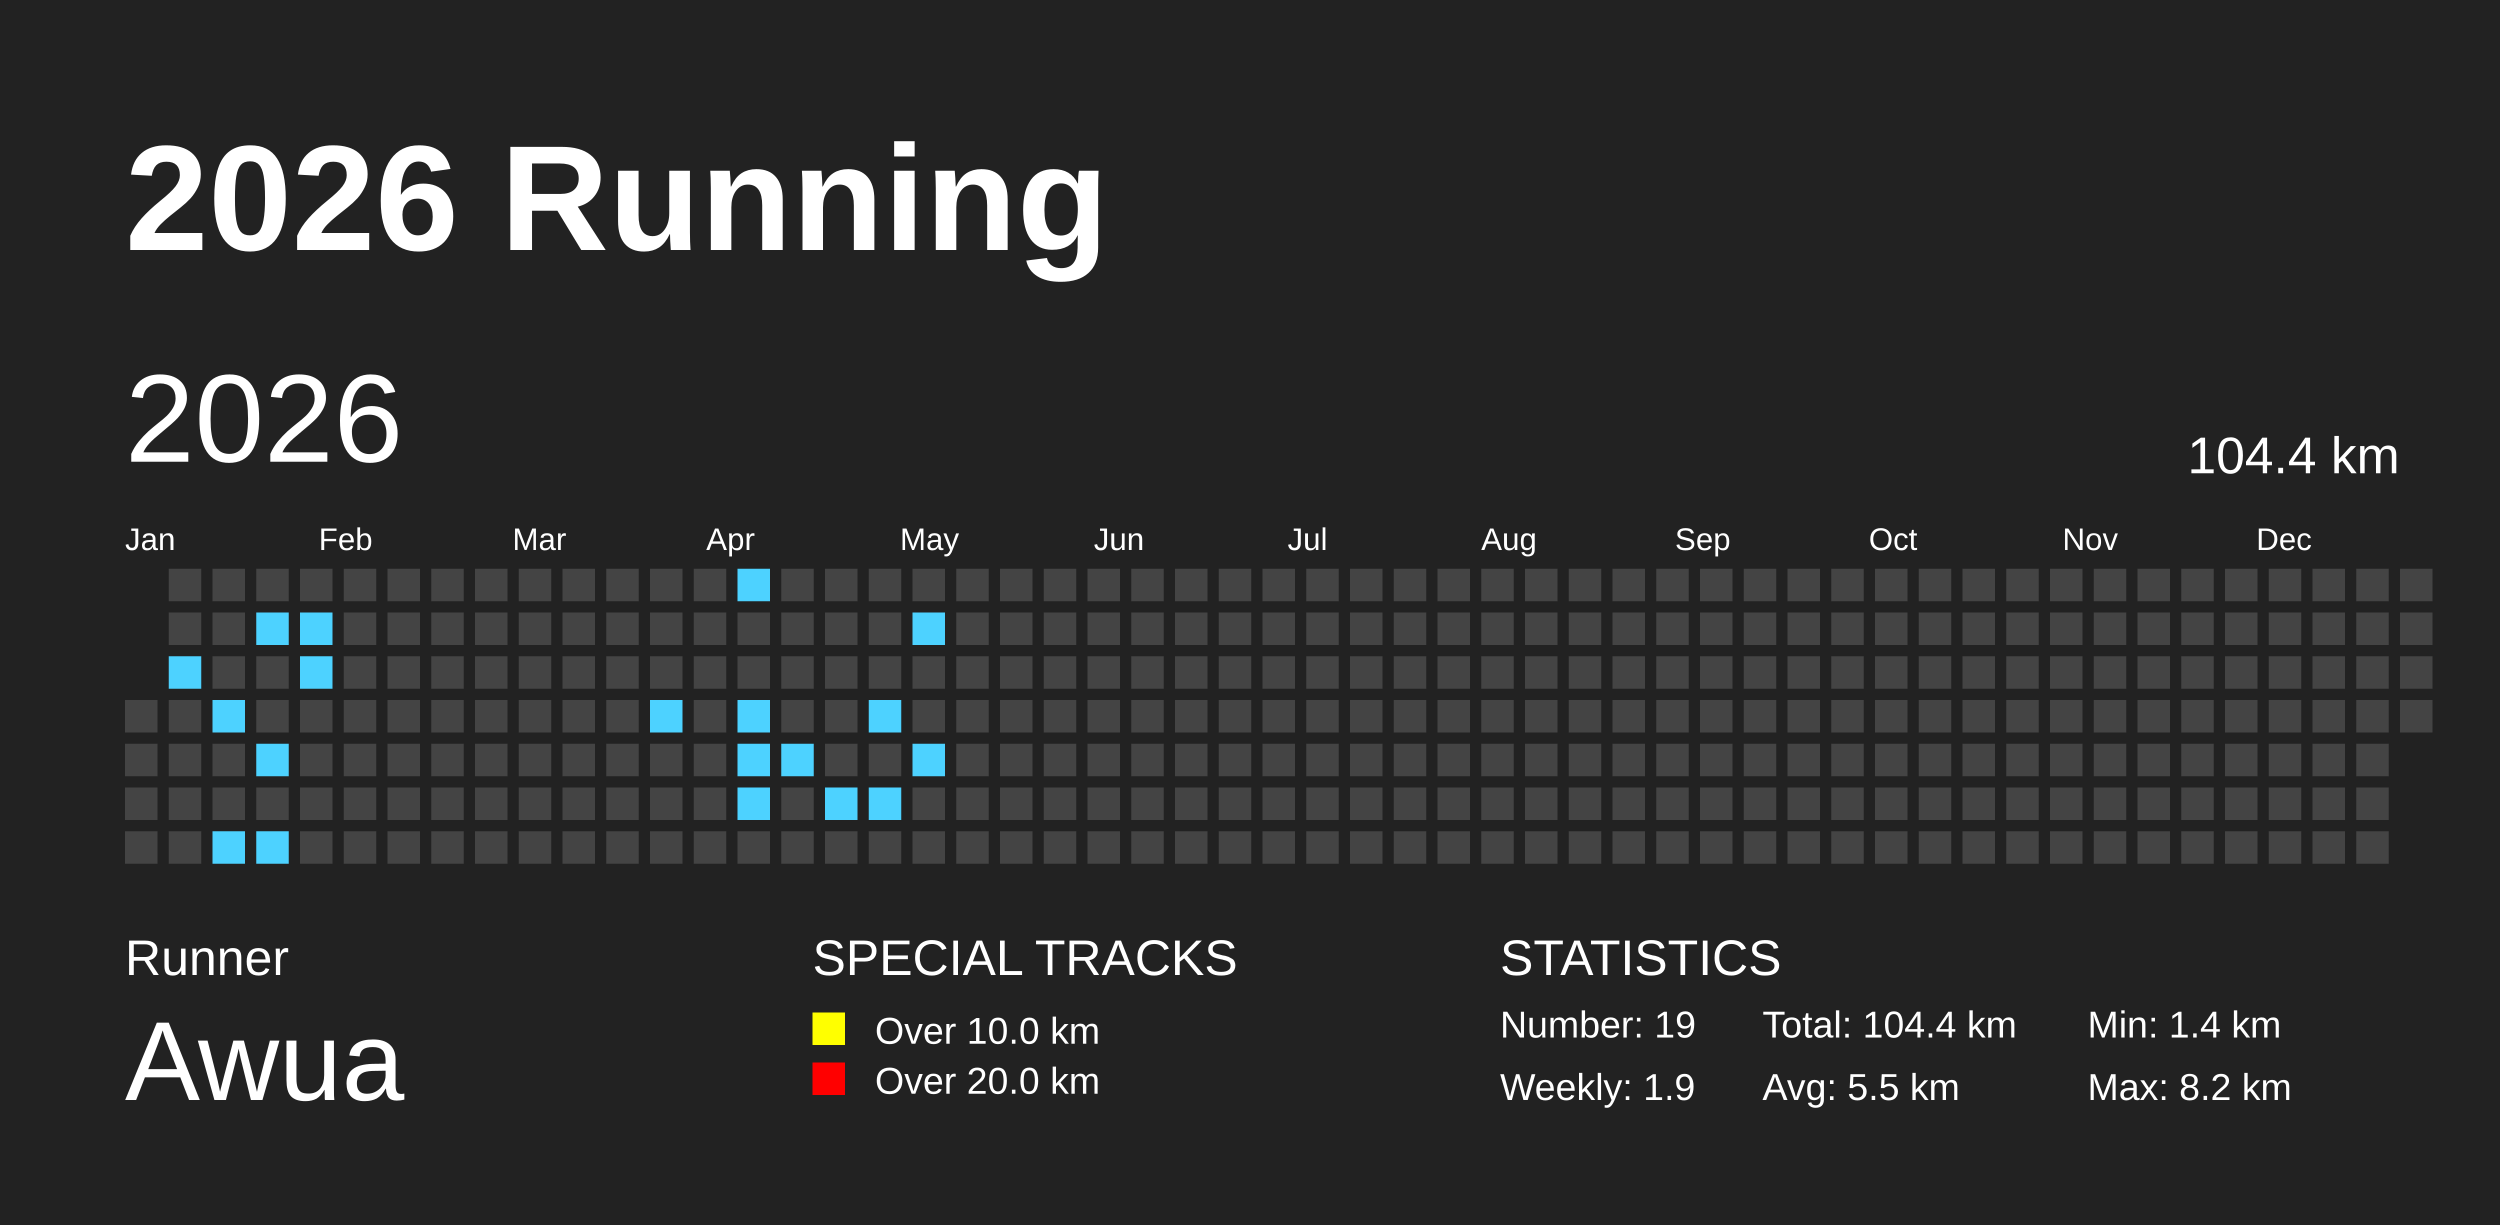
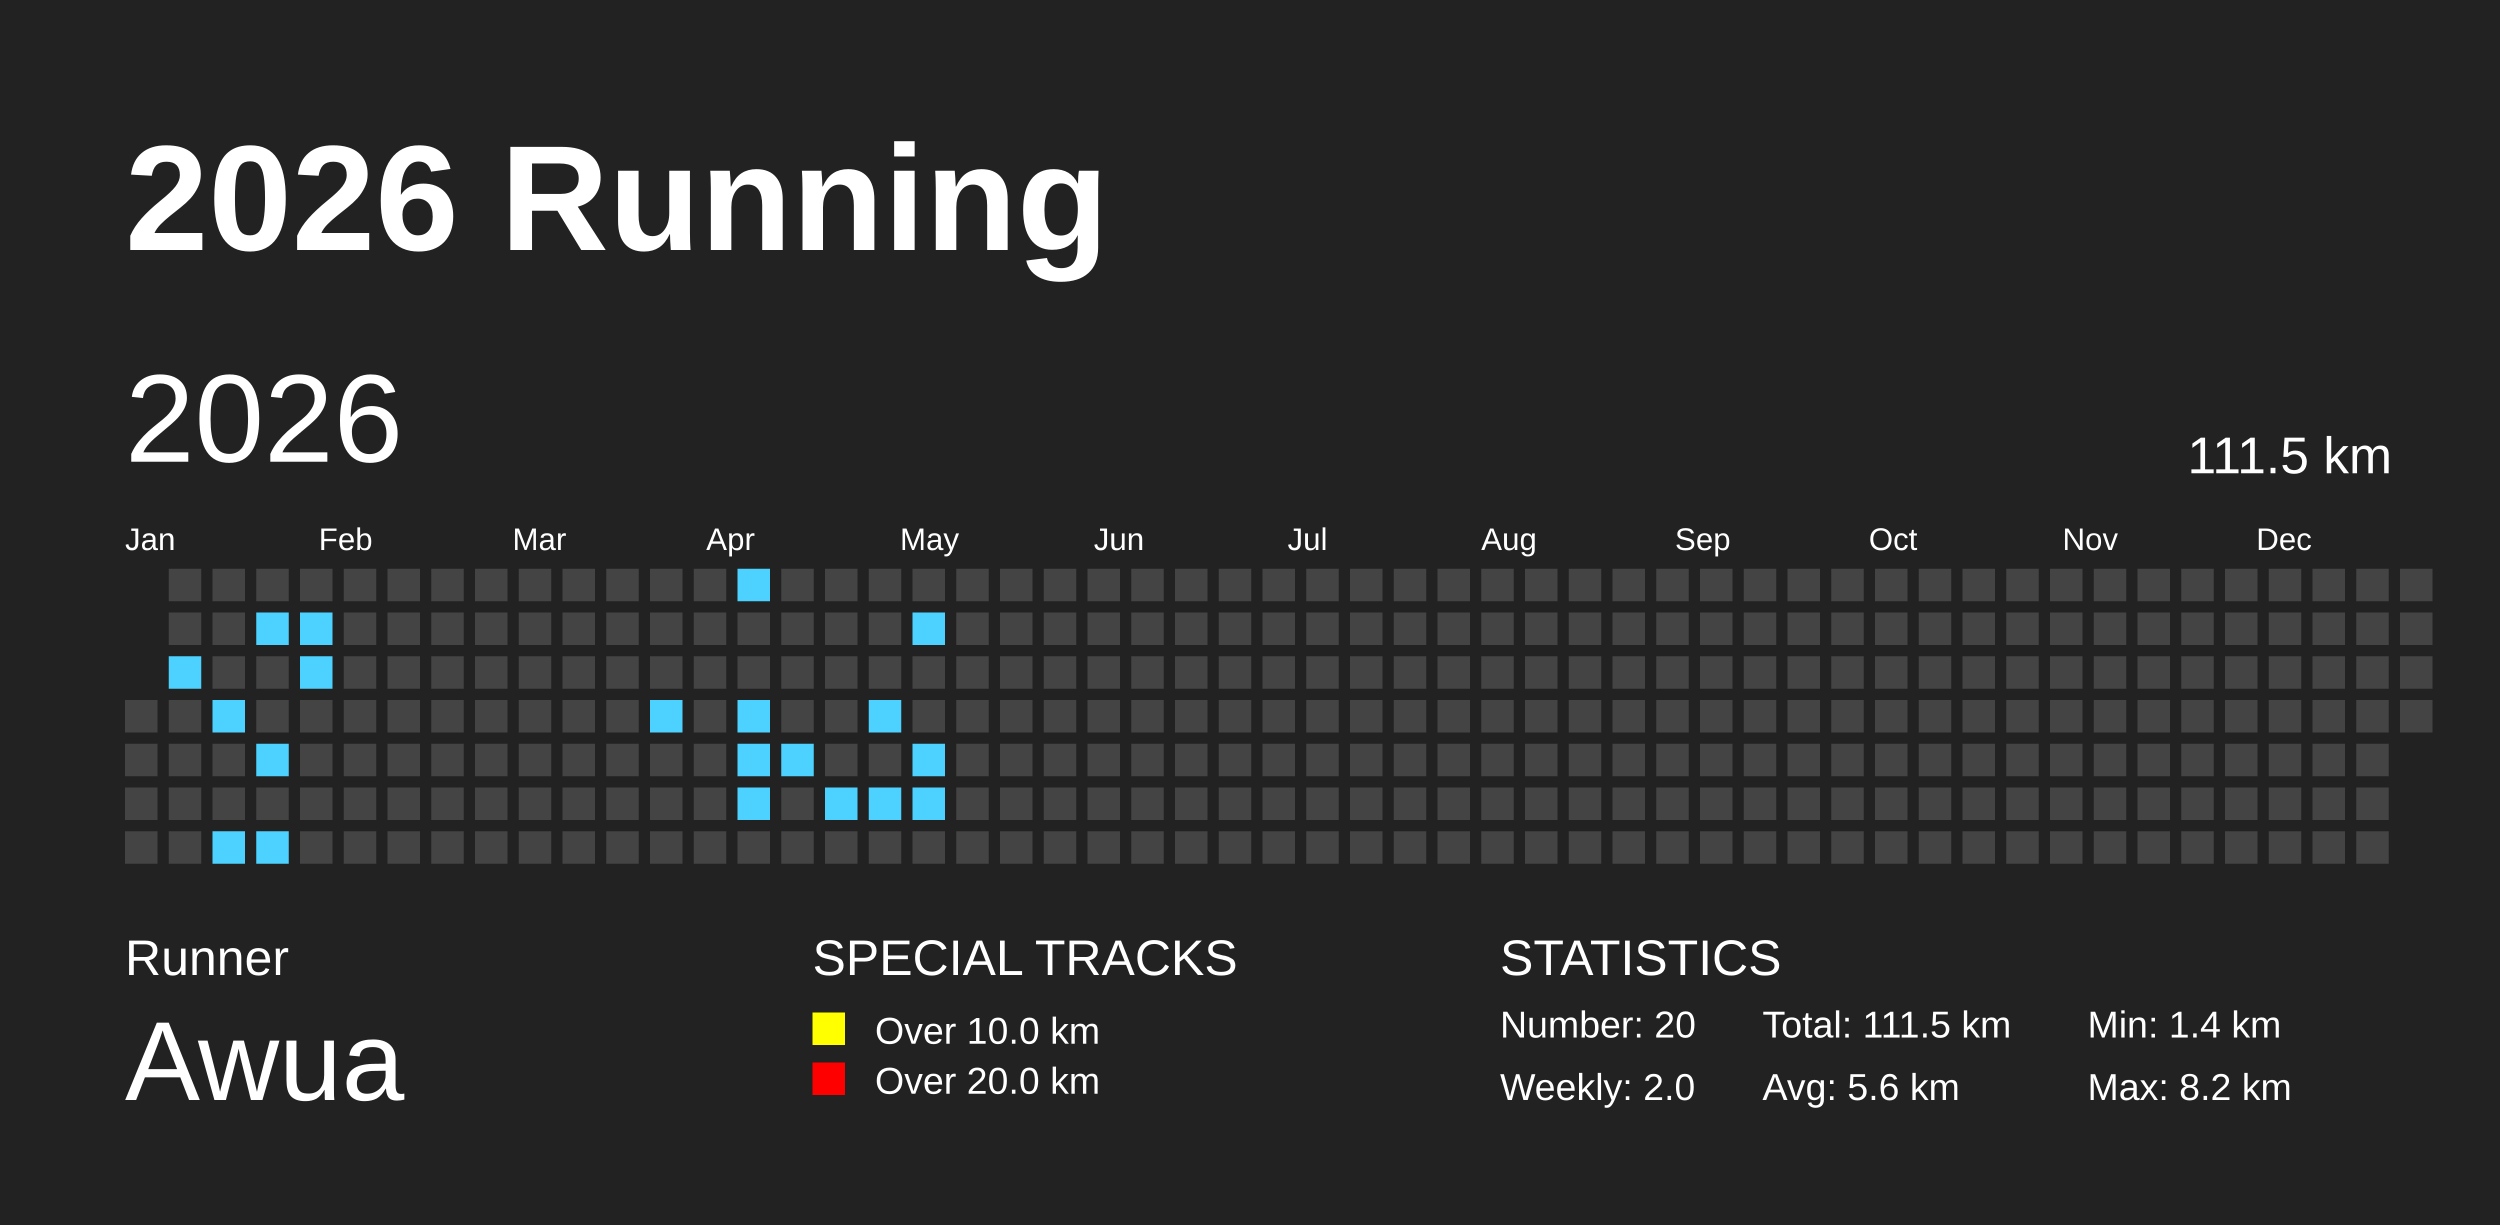
<svg xmlns="http://www.w3.org/2000/svg" baseProfile="full" height="98mm" version="1.1" viewBox="0,0,200,98" width="200mm">
  <defs />
  <rect fill="#222222" height="98" width="200" x="0" y="0" />
  <text fill="#FFFFFF" style="font-size:12px; font-family:Arial; font-weight:bold;" x="10" y="20">2026 Running</text>
  <text fill="#FFFFFF" style="font-size:4px; font-family:Arial" x="10" y="78">Runner</text>
  <text fill="#FFFFFF" style="font-size:9px; font-family:Arial" x="10" y="88">Awua</text>
  <text fill="#FFFFFF" style="font-size:4px; font-family:Arial" x="65" y="78">SPECIAL TRACKS</text>
  <rect fill="yellow" height="2.6" width="2.6" x="65" y="81" />
  <text fill="#FFFFFF" style="font-size:3px; font-family:Arial" x="70" y="83.5">Over 10.0 km</text>
  <rect fill="red" height="2.6" width="2.6" x="65" y="85" />
  <text fill="#FFFFFF" style="font-size:3px; font-family:Arial" x="70" y="87.5">Over 20.0 km</text>
  <text fill="#FFFFFF" style="font-size:4px; font-family:Arial" x="120" y="78">STATISTICS</text>
-   <text fill="#FFFFFF" style="font-size:3px; font-family:Arial" x="120" y="83">Number: 19</text>
-   <text fill="#FFFFFF" style="font-size:3px; font-family:Arial" x="120" y="88">Weekly: 1.9</text>
-   <text fill="#FFFFFF" style="font-size:3px; font-family:Arial" x="141" y="83">Total: 104.4 km</text>
-   <text fill="#FFFFFF" style="font-size:3px; font-family:Arial" x="141" y="88">Avg: 5.5 km</text>
+   <text fill="#FFFFFF" style="font-size:3px; font-family:Arial" x="120" y="83">Number: 20</text>
+   <text fill="#FFFFFF" style="font-size:3px; font-family:Arial" x="120" y="88">Weekly: 2.0</text>
+   <text fill="#FFFFFF" style="font-size:3px; font-family:Arial" x="141" y="83">Total: 111.5 km</text>
+   <text fill="#FFFFFF" style="font-size:3px; font-family:Arial" x="141" y="88">Avg: 5.6 km</text>
  <text fill="#FFFFFF" style="font-size:3px; font-family:Arial" x="167" y="83">Min: 1.4 km</text>
  <text fill="#FFFFFF" style="font-size:3px; font-family:Arial" x="167" y="88">Max: 8.2 km</text>
  <text dominant-baseline="hanging" fill="#FFFFFF" style="font-size:10.0px; font-family:Arial;" x="10" y="30">2026</text>
-   <text dominant-baseline="hanging" fill="#FFFFFF" style="font-size:4.125px; font-family:Arial;" x="175" y="35">104.4 km</text>
+   <text dominant-baseline="hanging" fill="#FFFFFF" style="font-size:4.125px; font-family:Arial;" x="175" y="35">111.5 km</text>
  <text fill="#FFFFFF" style="font-size:2.5px; font-family:Arial" x="10.0" y="44">Jan</text>
  <text fill="#FFFFFF" style="font-size:2.5px; font-family:Arial" x="25.5" y="44">Feb</text>
  <text fill="#FFFFFF" style="font-size:2.5px; font-family:Arial" x="41.0" y="44">Mar</text>
  <text fill="#FFFFFF" style="font-size:2.5px; font-family:Arial" x="56.5" y="44">Apr</text>
  <text fill="#FFFFFF" style="font-size:2.5px; font-family:Arial" x="72.0" y="44">May</text>
  <text fill="#FFFFFF" style="font-size:2.5px; font-family:Arial" x="87.5" y="44">Jun</text>
  <text fill="#FFFFFF" style="font-size:2.5px; font-family:Arial" x="103.0" y="44">Jul</text>
  <text fill="#FFFFFF" style="font-size:2.5px; font-family:Arial" x="118.5" y="44">Aug</text>
  <text fill="#FFFFFF" style="font-size:2.5px; font-family:Arial" x="134.0" y="44">Sep</text>
  <text fill="#FFFFFF" style="font-size:2.5px; font-family:Arial" x="149.5" y="44">Oct</text>
  <text fill="#FFFFFF" style="font-size:2.5px; font-family:Arial" x="165.0" y="44">Nov</text>
  <text fill="#FFFFFF" style="font-size:2.5px; font-family:Arial" x="180.5" y="44">Dec</text>
  <rect fill="#444444" height="2.6" width="2.6" x="10.0" y="56.0" />
  <rect fill="#444444" height="2.6" width="2.6" x="10.0" y="59.5" />
  <rect fill="#444444" height="2.6" width="2.6" x="10.0" y="63.0" />
  <rect fill="#444444" height="2.6" width="2.6" x="10.0" y="66.5" />
  <rect fill="#444444" height="2.6" width="2.6" x="13.5" y="45.5" />
  <rect fill="#444444" height="2.6" width="2.6" x="13.5" y="49.0" />
  <rect fill="#4DD2FF" height="2.6" width="2.6" x="13.5" y="52.5" />
  <rect fill="#444444" height="2.6" width="2.6" x="13.5" y="56.0" />
  <rect fill="#444444" height="2.6" width="2.6" x="13.5" y="59.5" />
  <rect fill="#444444" height="2.6" width="2.6" x="13.5" y="63.0" />
  <rect fill="#444444" height="2.6" width="2.6" x="13.5" y="66.5" />
  <rect fill="#444444" height="2.6" width="2.6" x="17.0" y="45.5" />
  <rect fill="#444444" height="2.6" width="2.6" x="17.0" y="49.0" />
  <rect fill="#444444" height="2.6" width="2.6" x="17.0" y="52.5" />
  <rect fill="#4DD2FF" height="2.6" width="2.6" x="17.0" y="56.0" />
  <rect fill="#444444" height="2.6" width="2.6" x="17.0" y="59.5" />
  <rect fill="#444444" height="2.6" width="2.6" x="17.0" y="63.0" />
  <rect fill="#4DD2FF" height="2.6" width="2.6" x="17.0" y="66.5" />
  <rect fill="#444444" height="2.6" width="2.6" x="20.5" y="45.5" />
  <rect fill="#4DD2FF" height="2.6" width="2.6" x="20.5" y="49.0" />
  <rect fill="#444444" height="2.6" width="2.6" x="20.5" y="52.5" />
  <rect fill="#444444" height="2.6" width="2.6" x="20.5" y="56.0" />
  <rect fill="#4DD2FF" height="2.6" width="2.6" x="20.5" y="59.5" />
  <rect fill="#444444" height="2.6" width="2.6" x="20.5" y="63.0" />
  <rect fill="#4DD2FF" height="2.6" width="2.6" x="20.5" y="66.5" />
  <rect fill="#444444" height="2.6" width="2.6" x="24.0" y="45.5" />
  <rect fill="#4DD2FF" height="2.6" width="2.6" x="24.0" y="49.0" />
  <rect fill="#4DD2FF" height="2.6" width="2.6" x="24.0" y="52.5" />
  <rect fill="#444444" height="2.6" width="2.6" x="24.0" y="56.0" />
  <rect fill="#444444" height="2.6" width="2.6" x="24.0" y="59.5" />
  <rect fill="#444444" height="2.6" width="2.6" x="24.0" y="63.0" />
  <rect fill="#444444" height="2.6" width="2.6" x="24.0" y="66.5" />
  <rect fill="#444444" height="2.6" width="2.6" x="27.5" y="45.5" />
  <rect fill="#444444" height="2.6" width="2.6" x="27.5" y="49.0" />
  <rect fill="#444444" height="2.6" width="2.6" x="27.5" y="52.5" />
  <rect fill="#444444" height="2.6" width="2.6" x="27.5" y="56.0" />
  <rect fill="#444444" height="2.6" width="2.6" x="27.5" y="59.5" />
  <rect fill="#444444" height="2.6" width="2.6" x="27.5" y="63.0" />
  <rect fill="#444444" height="2.6" width="2.6" x="27.5" y="66.5" />
  <rect fill="#444444" height="2.6" width="2.6" x="31.0" y="45.5" />
  <rect fill="#444444" height="2.6" width="2.6" x="31.0" y="49.0" />
  <rect fill="#444444" height="2.6" width="2.6" x="31.0" y="52.5" />
  <rect fill="#444444" height="2.6" width="2.6" x="31.0" y="56.0" />
  <rect fill="#444444" height="2.6" width="2.6" x="31.0" y="59.5" />
  <rect fill="#444444" height="2.6" width="2.6" x="31.0" y="63.0" />
  <rect fill="#444444" height="2.6" width="2.6" x="31.0" y="66.5" />
  <rect fill="#444444" height="2.6" width="2.6" x="34.5" y="45.5" />
  <rect fill="#444444" height="2.6" width="2.6" x="34.5" y="49.0" />
  <rect fill="#444444" height="2.6" width="2.6" x="34.5" y="52.5" />
  <rect fill="#444444" height="2.6" width="2.6" x="34.5" y="56.0" />
  <rect fill="#444444" height="2.6" width="2.6" x="34.5" y="59.5" />
  <rect fill="#444444" height="2.6" width="2.6" x="34.5" y="63.0" />
  <rect fill="#444444" height="2.6" width="2.6" x="34.5" y="66.5" />
  <rect fill="#444444" height="2.6" width="2.6" x="38.0" y="45.5" />
  <rect fill="#444444" height="2.6" width="2.6" x="38.0" y="49.0" />
  <rect fill="#444444" height="2.6" width="2.6" x="38.0" y="52.5" />
  <rect fill="#444444" height="2.6" width="2.6" x="38.0" y="56.0" />
  <rect fill="#444444" height="2.6" width="2.6" x="38.0" y="59.5" />
  <rect fill="#444444" height="2.6" width="2.6" x="38.0" y="63.0" />
  <rect fill="#444444" height="2.6" width="2.6" x="38.0" y="66.5" />
  <rect fill="#444444" height="2.6" width="2.6" x="41.5" y="45.5" />
  <rect fill="#444444" height="2.6" width="2.6" x="41.5" y="49.0" />
  <rect fill="#444444" height="2.6" width="2.6" x="41.5" y="52.5" />
  <rect fill="#444444" height="2.6" width="2.6" x="41.5" y="56.0" />
  <rect fill="#444444" height="2.6" width="2.6" x="41.5" y="59.5" />
  <rect fill="#444444" height="2.6" width="2.6" x="41.5" y="63.0" />
  <rect fill="#444444" height="2.6" width="2.6" x="41.5" y="66.5" />
  <rect fill="#444444" height="2.6" width="2.6" x="45.0" y="45.5" />
  <rect fill="#444444" height="2.6" width="2.6" x="45.0" y="49.0" />
  <rect fill="#444444" height="2.6" width="2.6" x="45.0" y="52.5" />
  <rect fill="#444444" height="2.6" width="2.6" x="45.0" y="56.0" />
  <rect fill="#444444" height="2.6" width="2.6" x="45.0" y="59.5" />
  <rect fill="#444444" height="2.6" width="2.6" x="45.0" y="63.0" />
  <rect fill="#444444" height="2.6" width="2.6" x="45.0" y="66.5" />
  <rect fill="#444444" height="2.6" width="2.6" x="48.5" y="45.5" />
  <rect fill="#444444" height="2.6" width="2.6" x="48.5" y="49.0" />
  <rect fill="#444444" height="2.6" width="2.6" x="48.5" y="52.5" />
  <rect fill="#444444" height="2.6" width="2.6" x="48.5" y="56.0" />
  <rect fill="#444444" height="2.6" width="2.6" x="48.5" y="59.5" />
  <rect fill="#444444" height="2.6" width="2.6" x="48.5" y="63.0" />
  <rect fill="#444444" height="2.6" width="2.6" x="48.5" y="66.5" />
  <rect fill="#444444" height="2.6" width="2.6" x="52.0" y="45.5" />
  <rect fill="#444444" height="2.6" width="2.6" x="52.0" y="49.0" />
  <rect fill="#444444" height="2.6" width="2.6" x="52.0" y="52.5" />
  <rect fill="#4DD2FF" height="2.6" width="2.6" x="52.0" y="56.0" />
  <rect fill="#444444" height="2.6" width="2.6" x="52.0" y="59.5" />
  <rect fill="#444444" height="2.6" width="2.6" x="52.0" y="63.0" />
  <rect fill="#444444" height="2.6" width="2.6" x="52.0" y="66.5" />
  <rect fill="#444444" height="2.6" width="2.6" x="55.5" y="45.5" />
  <rect fill="#444444" height="2.6" width="2.6" x="55.5" y="49.0" />
  <rect fill="#444444" height="2.6" width="2.6" x="55.5" y="52.5" />
  <rect fill="#444444" height="2.6" width="2.6" x="55.5" y="56.0" />
  <rect fill="#444444" height="2.6" width="2.6" x="55.5" y="59.5" />
  <rect fill="#444444" height="2.6" width="2.6" x="55.5" y="63.0" />
  <rect fill="#444444" height="2.6" width="2.6" x="55.5" y="66.5" />
  <rect fill="#4DD2FF" height="2.6" width="2.6" x="59.0" y="45.5" />
  <rect fill="#444444" height="2.6" width="2.6" x="59.0" y="49.0" />
  <rect fill="#444444" height="2.6" width="2.6" x="59.0" y="52.5" />
  <rect fill="#4DD2FF" height="2.6" width="2.6" x="59.0" y="56.0" />
  <rect fill="#4DD2FF" height="2.6" width="2.6" x="59.0" y="59.5" />
  <rect fill="#4DD2FF" height="2.6" width="2.6" x="59.0" y="63.0" />
  <rect fill="#444444" height="2.6" width="2.6" x="59.0" y="66.5" />
  <rect fill="#444444" height="2.6" width="2.6" x="62.5" y="45.5" />
  <rect fill="#444444" height="2.6" width="2.6" x="62.5" y="49.0" />
  <rect fill="#444444" height="2.6" width="2.6" x="62.5" y="52.5" />
  <rect fill="#444444" height="2.6" width="2.6" x="62.5" y="56.0" />
  <rect fill="#4DD2FF" height="2.6" width="2.6" x="62.5" y="59.5" />
  <rect fill="#444444" height="2.6" width="2.6" x="62.5" y="63.0" />
  <rect fill="#444444" height="2.6" width="2.6" x="62.5" y="66.5" />
  <rect fill="#444444" height="2.6" width="2.6" x="66.0" y="45.5" />
  <rect fill="#444444" height="2.6" width="2.6" x="66.0" y="49.0" />
  <rect fill="#444444" height="2.6" width="2.6" x="66.0" y="52.5" />
  <rect fill="#444444" height="2.6" width="2.6" x="66.0" y="56.0" />
  <rect fill="#444444" height="2.6" width="2.6" x="66.0" y="59.5" />
  <rect fill="#4DD2FF" height="2.6" width="2.6" x="66.0" y="63.0" />
  <rect fill="#444444" height="2.6" width="2.6" x="66.0" y="66.5" />
  <rect fill="#444444" height="2.6" width="2.6" x="69.5" y="45.5" />
  <rect fill="#444444" height="2.6" width="2.6" x="69.5" y="49.0" />
  <rect fill="#444444" height="2.6" width="2.6" x="69.5" y="52.5" />
  <rect fill="#4DD2FF" height="2.6" width="2.6" x="69.5" y="56.0" />
  <rect fill="#444444" height="2.6" width="2.6" x="69.5" y="59.5" />
  <rect fill="#4DD2FF" height="2.6" width="2.6" x="69.5" y="63.0" />
  <rect fill="#444444" height="2.6" width="2.6" x="69.5" y="66.5" />
  <rect fill="#444444" height="2.6" width="2.6" x="73.0" y="45.5" />
  <rect fill="#4DD2FF" height="2.6" width="2.6" x="73.0" y="49.0" />
  <rect fill="#444444" height="2.6" width="2.6" x="73.0" y="52.5" />
  <rect fill="#444444" height="2.6" width="2.6" x="73.0" y="56.0" />
  <rect fill="#4DD2FF" height="2.6" width="2.6" x="73.0" y="59.5" />
-   <rect fill="#444444" height="2.6" width="2.6" x="73.0" y="63.0" />
+   <rect fill="#4DD2FF" height="2.6" width="2.6" x="73.0" y="63.0" />
  <rect fill="#444444" height="2.6" width="2.6" x="73.0" y="66.5" />
  <rect fill="#444444" height="2.6" width="2.6" x="76.5" y="45.5" />
  <rect fill="#444444" height="2.6" width="2.6" x="76.5" y="49.0" />
  <rect fill="#444444" height="2.6" width="2.6" x="76.5" y="52.5" />
  <rect fill="#444444" height="2.6" width="2.6" x="76.5" y="56.0" />
  <rect fill="#444444" height="2.6" width="2.6" x="76.5" y="59.5" />
  <rect fill="#444444" height="2.6" width="2.6" x="76.5" y="63.0" />
  <rect fill="#444444" height="2.6" width="2.6" x="76.5" y="66.5" />
  <rect fill="#444444" height="2.6" width="2.6" x="80.0" y="45.5" />
  <rect fill="#444444" height="2.6" width="2.6" x="80.0" y="49.0" />
  <rect fill="#444444" height="2.6" width="2.6" x="80.0" y="52.5" />
  <rect fill="#444444" height="2.6" width="2.6" x="80.0" y="56.0" />
  <rect fill="#444444" height="2.6" width="2.6" x="80.0" y="59.5" />
  <rect fill="#444444" height="2.6" width="2.6" x="80.0" y="63.0" />
  <rect fill="#444444" height="2.6" width="2.6" x="80.0" y="66.5" />
  <rect fill="#444444" height="2.6" width="2.6" x="83.5" y="45.5" />
  <rect fill="#444444" height="2.6" width="2.6" x="83.5" y="49.0" />
  <rect fill="#444444" height="2.6" width="2.6" x="83.5" y="52.5" />
  <rect fill="#444444" height="2.6" width="2.6" x="83.5" y="56.0" />
  <rect fill="#444444" height="2.6" width="2.6" x="83.5" y="59.5" />
  <rect fill="#444444" height="2.6" width="2.6" x="83.5" y="63.0" />
  <rect fill="#444444" height="2.6" width="2.6" x="83.5" y="66.5" />
  <rect fill="#444444" height="2.6" width="2.6" x="87.0" y="45.5" />
  <rect fill="#444444" height="2.6" width="2.6" x="87.0" y="49.0" />
  <rect fill="#444444" height="2.6" width="2.6" x="87.0" y="52.5" />
  <rect fill="#444444" height="2.6" width="2.6" x="87.0" y="56.0" />
  <rect fill="#444444" height="2.6" width="2.6" x="87.0" y="59.5" />
  <rect fill="#444444" height="2.6" width="2.6" x="87.0" y="63.0" />
  <rect fill="#444444" height="2.6" width="2.6" x="87.0" y="66.5" />
  <rect fill="#444444" height="2.6" width="2.6" x="90.5" y="45.5" />
  <rect fill="#444444" height="2.6" width="2.6" x="90.5" y="49.0" />
  <rect fill="#444444" height="2.6" width="2.6" x="90.5" y="52.5" />
  <rect fill="#444444" height="2.6" width="2.6" x="90.5" y="56.0" />
  <rect fill="#444444" height="2.6" width="2.6" x="90.5" y="59.5" />
  <rect fill="#444444" height="2.6" width="2.6" x="90.5" y="63.0" />
  <rect fill="#444444" height="2.6" width="2.6" x="90.5" y="66.5" />
  <rect fill="#444444" height="2.6" width="2.6" x="94.0" y="45.5" />
  <rect fill="#444444" height="2.6" width="2.6" x="94.0" y="49.0" />
  <rect fill="#444444" height="2.6" width="2.6" x="94.0" y="52.5" />
  <rect fill="#444444" height="2.6" width="2.6" x="94.0" y="56.0" />
  <rect fill="#444444" height="2.6" width="2.6" x="94.0" y="59.5" />
  <rect fill="#444444" height="2.6" width="2.6" x="94.0" y="63.0" />
  <rect fill="#444444" height="2.6" width="2.6" x="94.0" y="66.5" />
  <rect fill="#444444" height="2.6" width="2.6" x="97.5" y="45.5" />
  <rect fill="#444444" height="2.6" width="2.6" x="97.5" y="49.0" />
  <rect fill="#444444" height="2.6" width="2.6" x="97.5" y="52.5" />
  <rect fill="#444444" height="2.6" width="2.6" x="97.5" y="56.0" />
  <rect fill="#444444" height="2.6" width="2.6" x="97.5" y="59.5" />
  <rect fill="#444444" height="2.6" width="2.6" x="97.5" y="63.0" />
  <rect fill="#444444" height="2.6" width="2.6" x="97.5" y="66.5" />
  <rect fill="#444444" height="2.6" width="2.6" x="101.0" y="45.5" />
  <rect fill="#444444" height="2.6" width="2.6" x="101.0" y="49.0" />
  <rect fill="#444444" height="2.6" width="2.6" x="101.0" y="52.5" />
  <rect fill="#444444" height="2.6" width="2.6" x="101.0" y="56.0" />
  <rect fill="#444444" height="2.6" width="2.6" x="101.0" y="59.5" />
  <rect fill="#444444" height="2.6" width="2.6" x="101.0" y="63.0" />
  <rect fill="#444444" height="2.6" width="2.6" x="101.0" y="66.5" />
  <rect fill="#444444" height="2.6" width="2.6" x="104.5" y="45.5" />
  <rect fill="#444444" height="2.6" width="2.6" x="104.5" y="49.0" />
  <rect fill="#444444" height="2.6" width="2.6" x="104.5" y="52.5" />
  <rect fill="#444444" height="2.6" width="2.6" x="104.5" y="56.0" />
  <rect fill="#444444" height="2.6" width="2.6" x="104.5" y="59.5" />
  <rect fill="#444444" height="2.6" width="2.6" x="104.5" y="63.0" />
  <rect fill="#444444" height="2.6" width="2.6" x="104.5" y="66.5" />
  <rect fill="#444444" height="2.6" width="2.6" x="108.0" y="45.5" />
  <rect fill="#444444" height="2.6" width="2.6" x="108.0" y="49.0" />
  <rect fill="#444444" height="2.6" width="2.6" x="108.0" y="52.5" />
  <rect fill="#444444" height="2.6" width="2.6" x="108.0" y="56.0" />
  <rect fill="#444444" height="2.6" width="2.6" x="108.0" y="59.5" />
  <rect fill="#444444" height="2.6" width="2.6" x="108.0" y="63.0" />
  <rect fill="#444444" height="2.6" width="2.6" x="108.0" y="66.5" />
  <rect fill="#444444" height="2.6" width="2.6" x="111.5" y="45.5" />
  <rect fill="#444444" height="2.6" width="2.6" x="111.5" y="49.0" />
  <rect fill="#444444" height="2.6" width="2.6" x="111.5" y="52.5" />
  <rect fill="#444444" height="2.6" width="2.6" x="111.5" y="56.0" />
  <rect fill="#444444" height="2.6" width="2.6" x="111.5" y="59.5" />
  <rect fill="#444444" height="2.6" width="2.6" x="111.5" y="63.0" />
  <rect fill="#444444" height="2.6" width="2.6" x="111.5" y="66.5" />
  <rect fill="#444444" height="2.6" width="2.6" x="115.0" y="45.5" />
  <rect fill="#444444" height="2.6" width="2.6" x="115.0" y="49.0" />
  <rect fill="#444444" height="2.6" width="2.6" x="115.0" y="52.5" />
  <rect fill="#444444" height="2.6" width="2.6" x="115.0" y="56.0" />
  <rect fill="#444444" height="2.6" width="2.6" x="115.0" y="59.5" />
  <rect fill="#444444" height="2.6" width="2.6" x="115.0" y="63.0" />
  <rect fill="#444444" height="2.6" width="2.6" x="115.0" y="66.5" />
  <rect fill="#444444" height="2.6" width="2.6" x="118.5" y="45.5" />
  <rect fill="#444444" height="2.6" width="2.6" x="118.5" y="49.0" />
  <rect fill="#444444" height="2.6" width="2.6" x="118.5" y="52.5" />
  <rect fill="#444444" height="2.6" width="2.6" x="118.5" y="56.0" />
  <rect fill="#444444" height="2.6" width="2.6" x="118.5" y="59.5" />
  <rect fill="#444444" height="2.6" width="2.6" x="118.5" y="63.0" />
  <rect fill="#444444" height="2.6" width="2.6" x="118.5" y="66.5" />
  <rect fill="#444444" height="2.6" width="2.6" x="122.0" y="45.5" />
  <rect fill="#444444" height="2.6" width="2.6" x="122.0" y="49.0" />
  <rect fill="#444444" height="2.6" width="2.6" x="122.0" y="52.5" />
  <rect fill="#444444" height="2.6" width="2.6" x="122.0" y="56.0" />
  <rect fill="#444444" height="2.6" width="2.6" x="122.0" y="59.5" />
  <rect fill="#444444" height="2.6" width="2.6" x="122.0" y="63.0" />
  <rect fill="#444444" height="2.6" width="2.6" x="122.0" y="66.5" />
  <rect fill="#444444" height="2.6" width="2.6" x="125.5" y="45.5" />
  <rect fill="#444444" height="2.6" width="2.6" x="125.5" y="49.0" />
  <rect fill="#444444" height="2.6" width="2.6" x="125.5" y="52.5" />
  <rect fill="#444444" height="2.6" width="2.6" x="125.5" y="56.0" />
  <rect fill="#444444" height="2.6" width="2.6" x="125.5" y="59.5" />
  <rect fill="#444444" height="2.6" width="2.6" x="125.5" y="63.0" />
  <rect fill="#444444" height="2.6" width="2.6" x="125.5" y="66.5" />
  <rect fill="#444444" height="2.6" width="2.6" x="129.0" y="45.5" />
  <rect fill="#444444" height="2.6" width="2.6" x="129.0" y="49.0" />
  <rect fill="#444444" height="2.6" width="2.6" x="129.0" y="52.5" />
  <rect fill="#444444" height="2.6" width="2.6" x="129.0" y="56.0" />
  <rect fill="#444444" height="2.6" width="2.6" x="129.0" y="59.5" />
  <rect fill="#444444" height="2.6" width="2.6" x="129.0" y="63.0" />
  <rect fill="#444444" height="2.6" width="2.6" x="129.0" y="66.5" />
  <rect fill="#444444" height="2.6" width="2.6" x="132.5" y="45.5" />
  <rect fill="#444444" height="2.6" width="2.6" x="132.5" y="49.0" />
  <rect fill="#444444" height="2.6" width="2.6" x="132.5" y="52.5" />
  <rect fill="#444444" height="2.6" width="2.6" x="132.5" y="56.0" />
  <rect fill="#444444" height="2.6" width="2.6" x="132.5" y="59.5" />
  <rect fill="#444444" height="2.6" width="2.6" x="132.5" y="63.0" />
  <rect fill="#444444" height="2.6" width="2.6" x="132.5" y="66.5" />
  <rect fill="#444444" height="2.6" width="2.6" x="136.0" y="45.5" />
  <rect fill="#444444" height="2.6" width="2.6" x="136.0" y="49.0" />
  <rect fill="#444444" height="2.6" width="2.6" x="136.0" y="52.5" />
  <rect fill="#444444" height="2.6" width="2.6" x="136.0" y="56.0" />
  <rect fill="#444444" height="2.6" width="2.6" x="136.0" y="59.5" />
  <rect fill="#444444" height="2.6" width="2.6" x="136.0" y="63.0" />
  <rect fill="#444444" height="2.6" width="2.6" x="136.0" y="66.5" />
  <rect fill="#444444" height="2.6" width="2.6" x="139.5" y="45.5" />
  <rect fill="#444444" height="2.6" width="2.6" x="139.5" y="49.0" />
  <rect fill="#444444" height="2.6" width="2.6" x="139.5" y="52.5" />
  <rect fill="#444444" height="2.6" width="2.6" x="139.5" y="56.0" />
  <rect fill="#444444" height="2.6" width="2.6" x="139.5" y="59.5" />
  <rect fill="#444444" height="2.6" width="2.6" x="139.5" y="63.0" />
  <rect fill="#444444" height="2.6" width="2.6" x="139.5" y="66.5" />
  <rect fill="#444444" height="2.6" width="2.6" x="143.0" y="45.5" />
  <rect fill="#444444" height="2.6" width="2.6" x="143.0" y="49.0" />
  <rect fill="#444444" height="2.6" width="2.6" x="143.0" y="52.5" />
  <rect fill="#444444" height="2.6" width="2.6" x="143.0" y="56.0" />
  <rect fill="#444444" height="2.6" width="2.6" x="143.0" y="59.5" />
  <rect fill="#444444" height="2.6" width="2.6" x="143.0" y="63.0" />
  <rect fill="#444444" height="2.6" width="2.6" x="143.0" y="66.5" />
  <rect fill="#444444" height="2.6" width="2.6" x="146.5" y="45.5" />
  <rect fill="#444444" height="2.6" width="2.6" x="146.5" y="49.0" />
  <rect fill="#444444" height="2.6" width="2.6" x="146.5" y="52.5" />
  <rect fill="#444444" height="2.6" width="2.6" x="146.5" y="56.0" />
  <rect fill="#444444" height="2.6" width="2.6" x="146.5" y="59.5" />
  <rect fill="#444444" height="2.6" width="2.6" x="146.5" y="63.0" />
  <rect fill="#444444" height="2.6" width="2.6" x="146.5" y="66.5" />
  <rect fill="#444444" height="2.6" width="2.6" x="150.0" y="45.5" />
  <rect fill="#444444" height="2.6" width="2.6" x="150.0" y="49.0" />
  <rect fill="#444444" height="2.6" width="2.6" x="150.0" y="52.5" />
  <rect fill="#444444" height="2.6" width="2.6" x="150.0" y="56.0" />
  <rect fill="#444444" height="2.6" width="2.6" x="150.0" y="59.5" />
  <rect fill="#444444" height="2.6" width="2.6" x="150.0" y="63.0" />
  <rect fill="#444444" height="2.6" width="2.6" x="150.0" y="66.5" />
  <rect fill="#444444" height="2.6" width="2.6" x="153.5" y="45.5" />
  <rect fill="#444444" height="2.6" width="2.6" x="153.5" y="49.0" />
  <rect fill="#444444" height="2.6" width="2.6" x="153.5" y="52.5" />
  <rect fill="#444444" height="2.6" width="2.6" x="153.5" y="56.0" />
  <rect fill="#444444" height="2.6" width="2.6" x="153.5" y="59.5" />
  <rect fill="#444444" height="2.6" width="2.6" x="153.5" y="63.0" />
  <rect fill="#444444" height="2.6" width="2.6" x="153.5" y="66.5" />
  <rect fill="#444444" height="2.6" width="2.6" x="157.0" y="45.5" />
  <rect fill="#444444" height="2.6" width="2.6" x="157.0" y="49.0" />
  <rect fill="#444444" height="2.6" width="2.6" x="157.0" y="52.5" />
  <rect fill="#444444" height="2.6" width="2.6" x="157.0" y="56.0" />
  <rect fill="#444444" height="2.6" width="2.6" x="157.0" y="59.5" />
  <rect fill="#444444" height="2.6" width="2.6" x="157.0" y="63.0" />
  <rect fill="#444444" height="2.6" width="2.6" x="157.0" y="66.5" />
  <rect fill="#444444" height="2.6" width="2.6" x="160.5" y="45.5" />
  <rect fill="#444444" height="2.6" width="2.6" x="160.5" y="49.0" />
  <rect fill="#444444" height="2.6" width="2.6" x="160.5" y="52.5" />
  <rect fill="#444444" height="2.6" width="2.6" x="160.5" y="56.0" />
  <rect fill="#444444" height="2.6" width="2.6" x="160.5" y="59.5" />
  <rect fill="#444444" height="2.6" width="2.6" x="160.5" y="63.0" />
  <rect fill="#444444" height="2.6" width="2.6" x="160.5" y="66.5" />
  <rect fill="#444444" height="2.6" width="2.6" x="164.0" y="45.5" />
  <rect fill="#444444" height="2.6" width="2.6" x="164.0" y="49.0" />
  <rect fill="#444444" height="2.6" width="2.6" x="164.0" y="52.5" />
  <rect fill="#444444" height="2.6" width="2.6" x="164.0" y="56.0" />
  <rect fill="#444444" height="2.6" width="2.6" x="164.0" y="59.5" />
  <rect fill="#444444" height="2.6" width="2.6" x="164.0" y="63.0" />
  <rect fill="#444444" height="2.6" width="2.6" x="164.0" y="66.5" />
  <rect fill="#444444" height="2.6" width="2.6" x="167.5" y="45.5" />
  <rect fill="#444444" height="2.6" width="2.6" x="167.5" y="49.0" />
  <rect fill="#444444" height="2.6" width="2.6" x="167.5" y="52.5" />
  <rect fill="#444444" height="2.6" width="2.6" x="167.5" y="56.0" />
  <rect fill="#444444" height="2.6" width="2.6" x="167.5" y="59.5" />
  <rect fill="#444444" height="2.6" width="2.6" x="167.5" y="63.0" />
  <rect fill="#444444" height="2.6" width="2.6" x="167.5" y="66.5" />
  <rect fill="#444444" height="2.6" width="2.6" x="171.0" y="45.5" />
  <rect fill="#444444" height="2.6" width="2.6" x="171.0" y="49.0" />
  <rect fill="#444444" height="2.6" width="2.6" x="171.0" y="52.5" />
  <rect fill="#444444" height="2.6" width="2.6" x="171.0" y="56.0" />
  <rect fill="#444444" height="2.6" width="2.6" x="171.0" y="59.5" />
  <rect fill="#444444" height="2.6" width="2.6" x="171.0" y="63.0" />
  <rect fill="#444444" height="2.6" width="2.6" x="171.0" y="66.5" />
  <rect fill="#444444" height="2.6" width="2.6" x="174.5" y="45.5" />
  <rect fill="#444444" height="2.6" width="2.6" x="174.5" y="49.0" />
  <rect fill="#444444" height="2.6" width="2.6" x="174.5" y="52.5" />
  <rect fill="#444444" height="2.6" width="2.6" x="174.5" y="56.0" />
  <rect fill="#444444" height="2.6" width="2.6" x="174.5" y="59.5" />
  <rect fill="#444444" height="2.6" width="2.6" x="174.5" y="63.0" />
  <rect fill="#444444" height="2.6" width="2.6" x="174.5" y="66.5" />
  <rect fill="#444444" height="2.6" width="2.6" x="178.0" y="45.5" />
  <rect fill="#444444" height="2.6" width="2.6" x="178.0" y="49.0" />
  <rect fill="#444444" height="2.6" width="2.6" x="178.0" y="52.5" />
  <rect fill="#444444" height="2.6" width="2.6" x="178.0" y="56.0" />
  <rect fill="#444444" height="2.6" width="2.6" x="178.0" y="59.5" />
  <rect fill="#444444" height="2.6" width="2.6" x="178.0" y="63.0" />
  <rect fill="#444444" height="2.6" width="2.6" x="178.0" y="66.5" />
  <rect fill="#444444" height="2.6" width="2.6" x="181.5" y="45.5" />
  <rect fill="#444444" height="2.6" width="2.6" x="181.5" y="49.0" />
  <rect fill="#444444" height="2.6" width="2.6" x="181.5" y="52.5" />
  <rect fill="#444444" height="2.6" width="2.6" x="181.5" y="56.0" />
  <rect fill="#444444" height="2.6" width="2.6" x="181.5" y="59.5" />
  <rect fill="#444444" height="2.6" width="2.6" x="181.5" y="63.0" />
  <rect fill="#444444" height="2.6" width="2.6" x="181.5" y="66.5" />
  <rect fill="#444444" height="2.6" width="2.6" x="185.0" y="45.5" />
  <rect fill="#444444" height="2.6" width="2.6" x="185.0" y="49.0" />
  <rect fill="#444444" height="2.6" width="2.6" x="185.0" y="52.5" />
  <rect fill="#444444" height="2.6" width="2.6" x="185.0" y="56.0" />
  <rect fill="#444444" height="2.6" width="2.6" x="185.0" y="59.5" />
  <rect fill="#444444" height="2.6" width="2.6" x="185.0" y="63.0" />
  <rect fill="#444444" height="2.6" width="2.6" x="185.0" y="66.5" />
  <rect fill="#444444" height="2.6" width="2.6" x="188.5" y="45.5" />
  <rect fill="#444444" height="2.6" width="2.6" x="188.5" y="49.0" />
  <rect fill="#444444" height="2.6" width="2.6" x="188.5" y="52.5" />
  <rect fill="#444444" height="2.6" width="2.6" x="188.5" y="56.0" />
  <rect fill="#444444" height="2.6" width="2.6" x="188.5" y="59.5" />
  <rect fill="#444444" height="2.6" width="2.6" x="188.5" y="63.0" />
  <rect fill="#444444" height="2.6" width="2.6" x="188.5" y="66.5" />
  <rect fill="#444444" height="2.6" width="2.6" x="192.0" y="45.5" />
  <rect fill="#444444" height="2.6" width="2.6" x="192.0" y="49.0" />
  <rect fill="#444444" height="2.6" width="2.6" x="192.0" y="52.5" />
  <rect fill="#444444" height="2.6" width="2.6" x="192.0" y="56.0" />
</svg>
